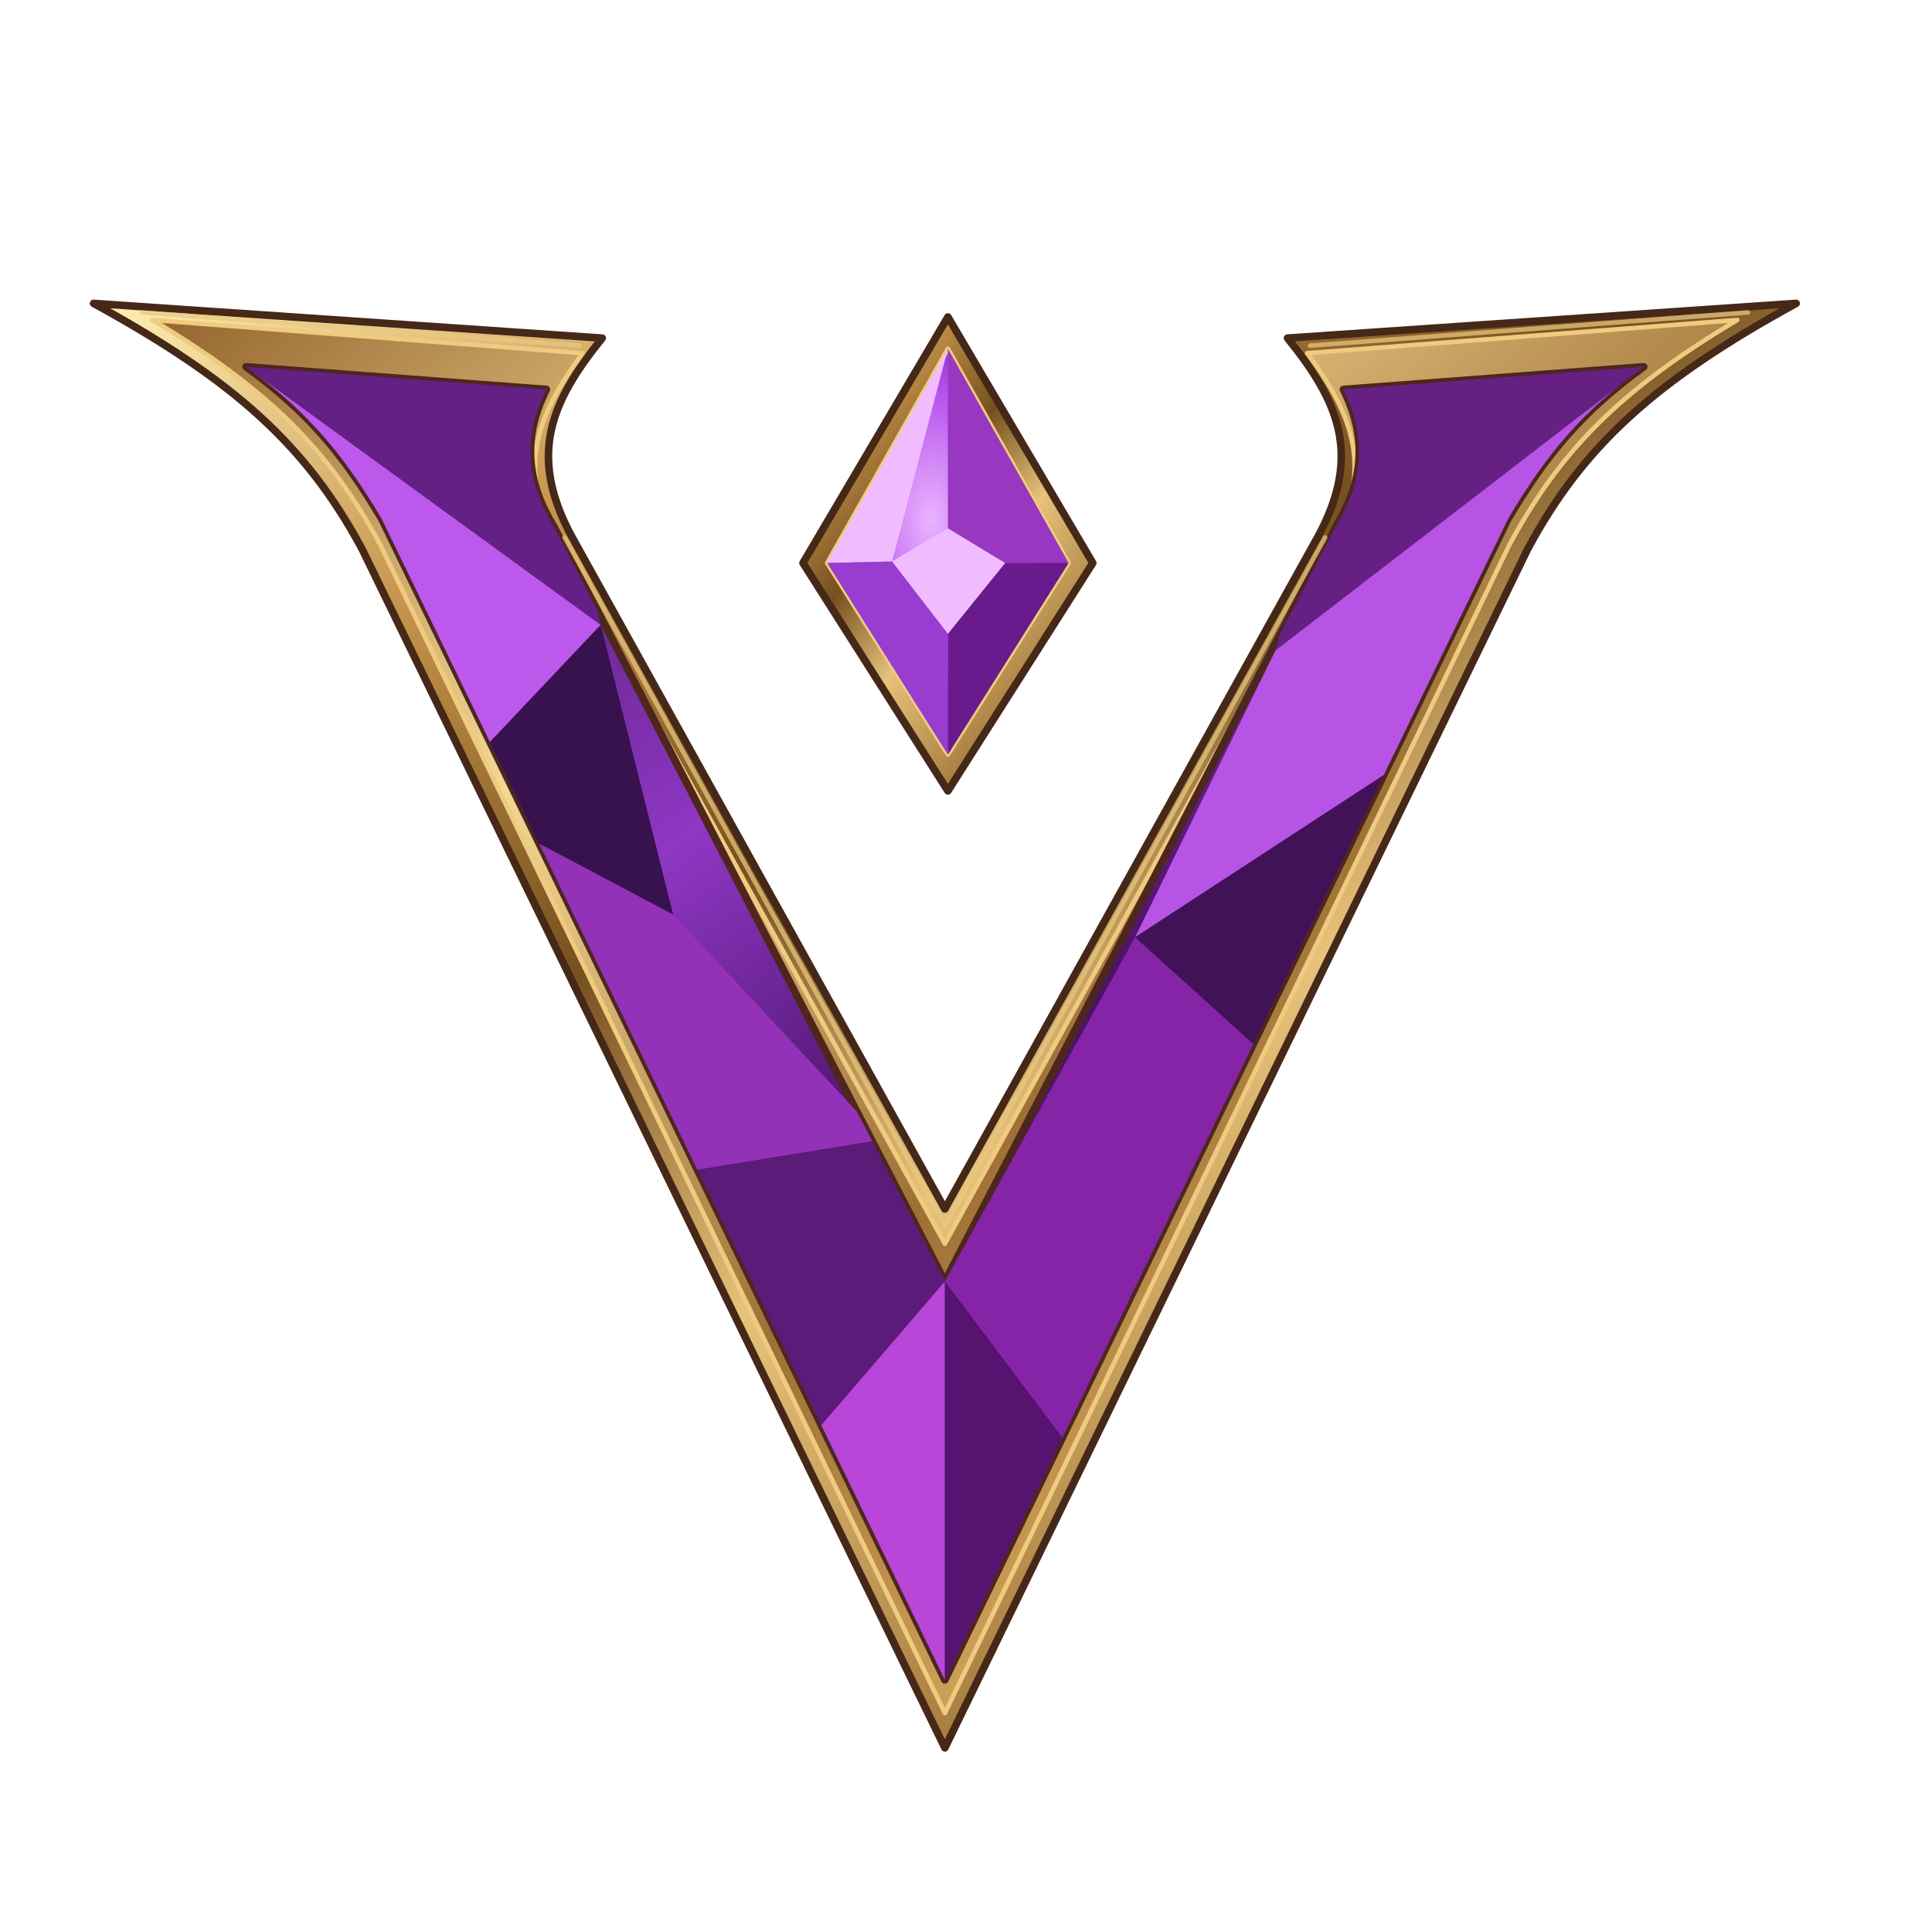
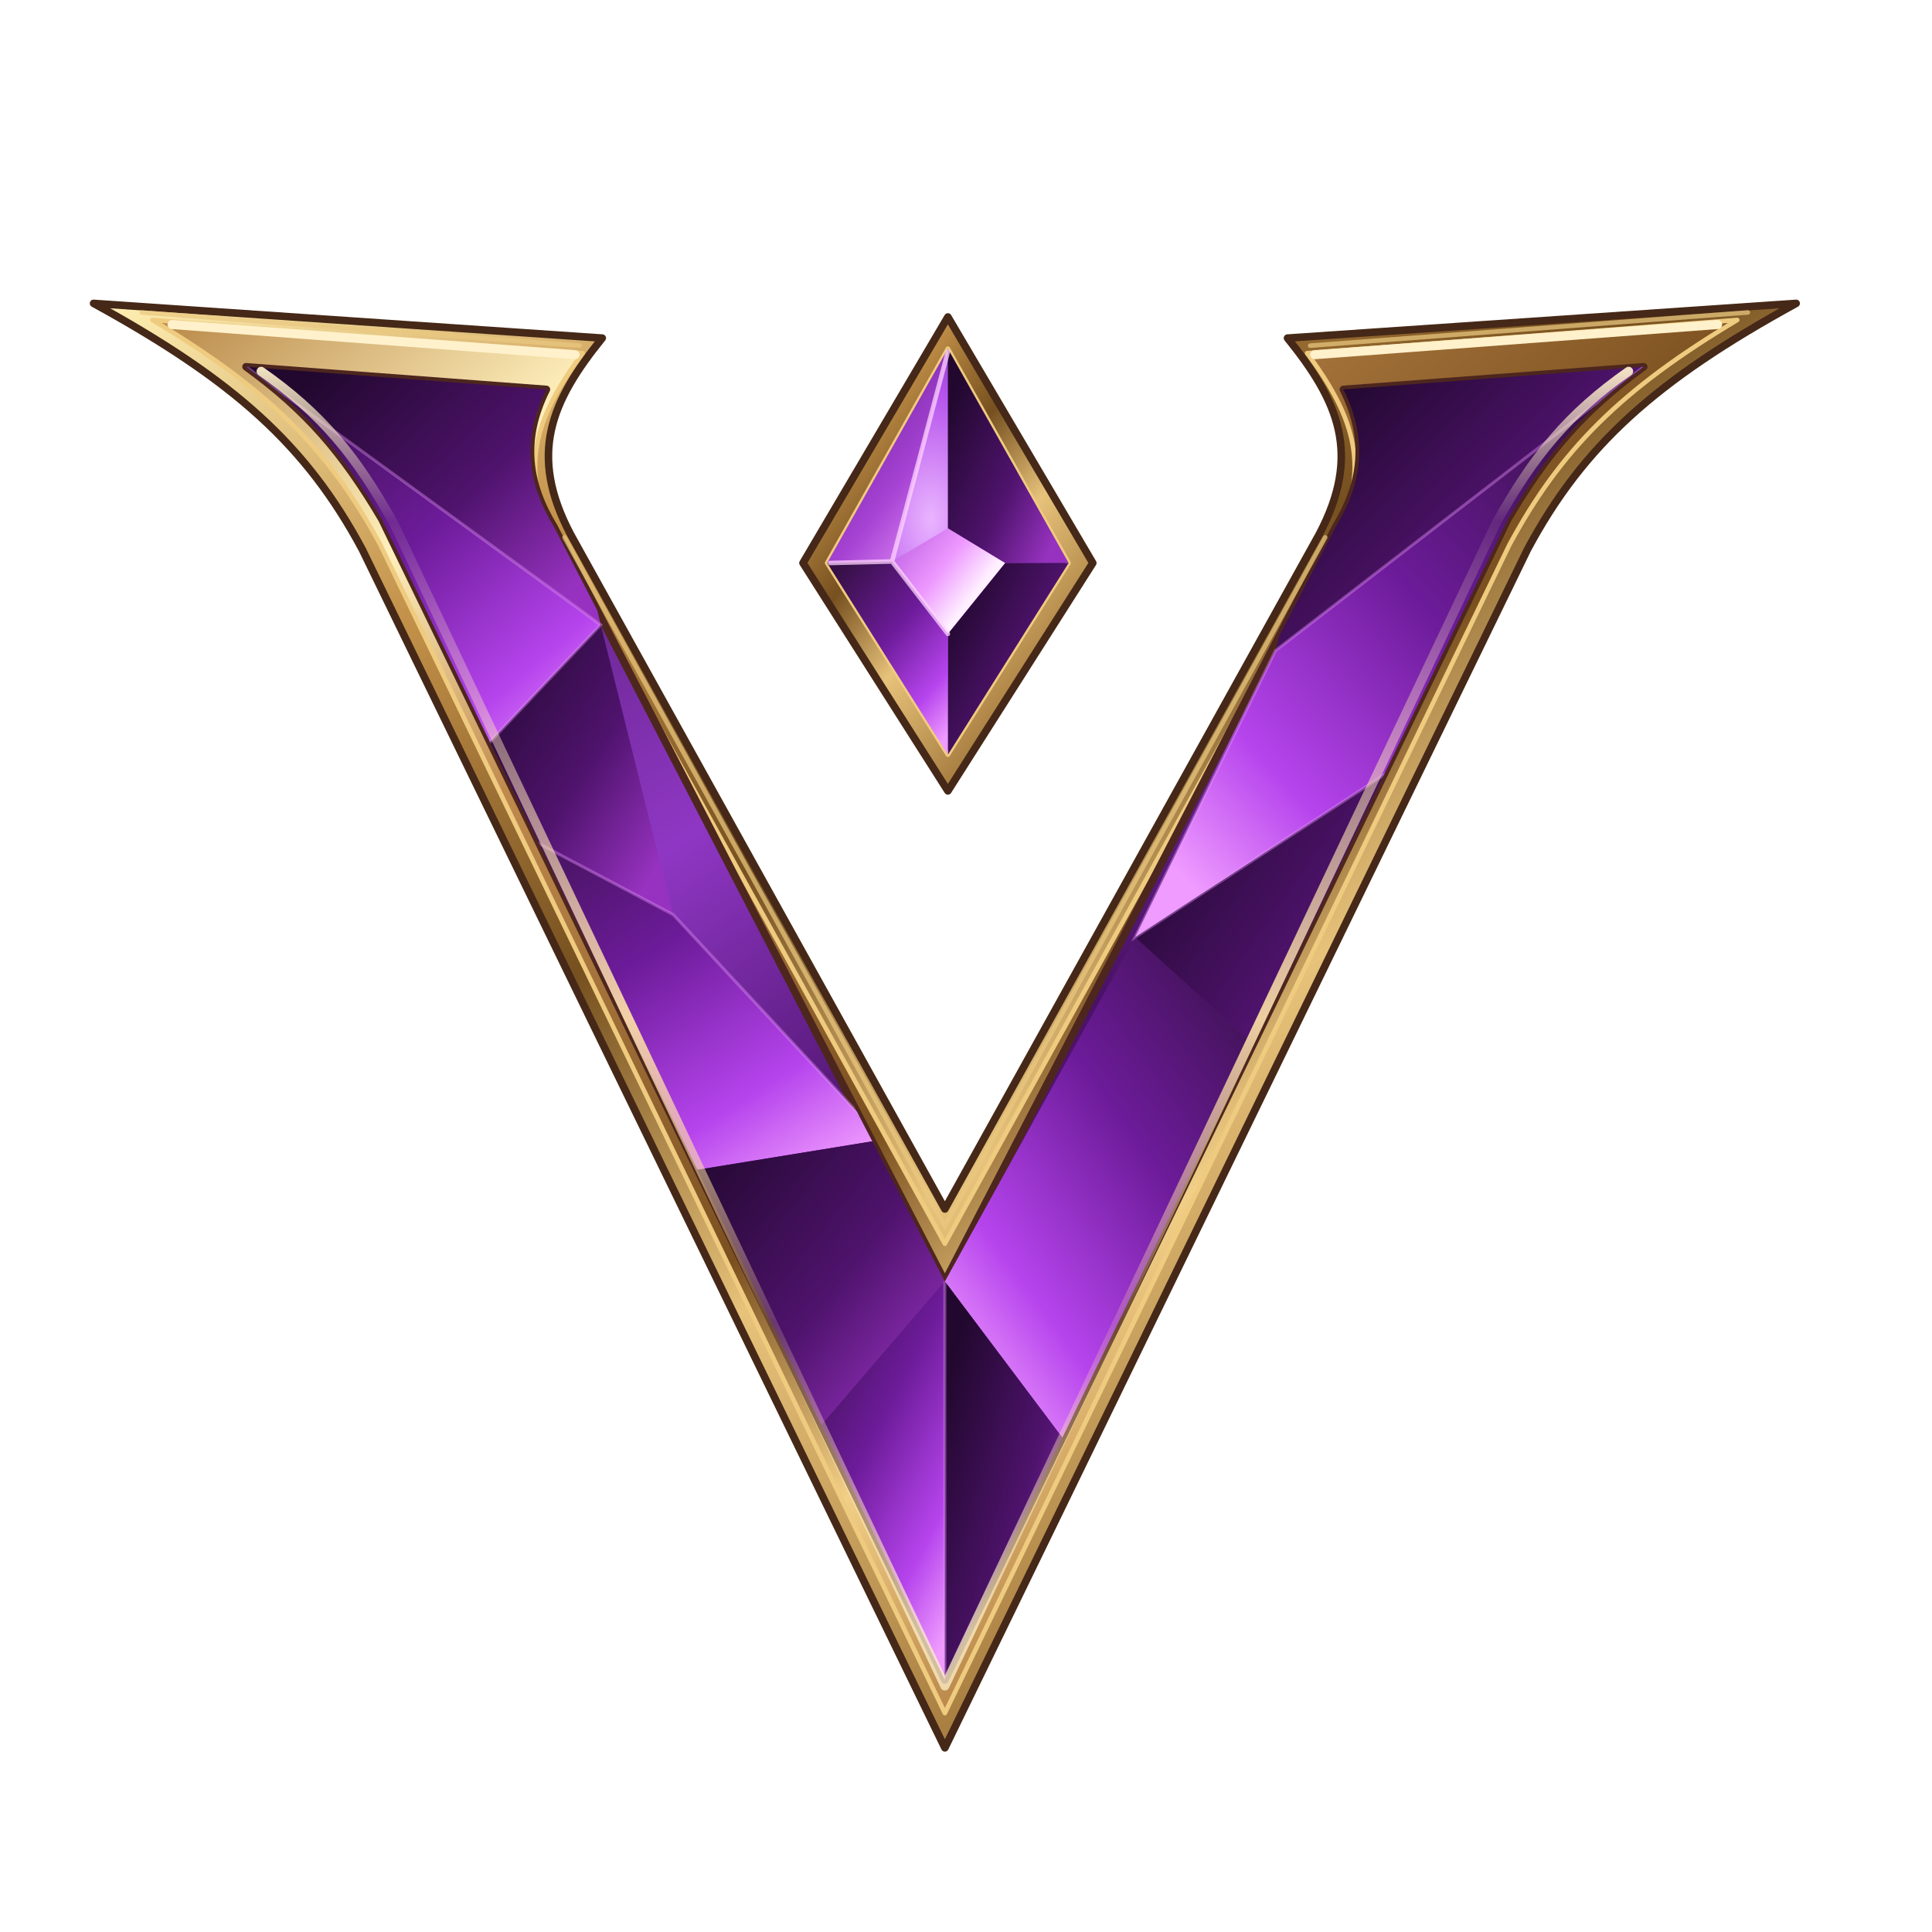
<svg xmlns="http://www.w3.org/2000/svg" viewBox="0 0 1280 1280" role="img" aria-labelledby="title">
  <defs>
    <linearGradient id="gold" x1="0%" y1="0%" x2="72%" y2="100%" gradientUnits="objectBoundingBox">
      <stop offset="0" stop-color="#fff0b4" />
      <stop offset=".23" stop-color="#c39149" />
      <stop offset=".44" stop-color="#76501f" />
      <stop offset=".64" stop-color="#e7c27a" />
      <stop offset="1" stop-color="#8d6128" />
    </linearGradient>
    <linearGradient id="bevel" x1="0%" y1="0%" x2="100%" y2="100%">
-       <stop offset="0" stop-color="#94652e" />
-       <stop offset=".28" stop-color="#f4d894" />
-       <stop offset=".56" stop-color="#9e7035" />
-       <stop offset=".8" stop-color="#ddad61" />
+       <stop offset="0" stop-color="#b78645" />
+       <stop offset=".16" stop-color="#fff0bd" />
+       <stop offset=".28" stop-color="#c08a4d" />
+       <stop offset=".52" stop-color="#7b501f" />
+       <stop offset=".64" stop-color="#f2cf86" />
+       <stop offset=".79" stop-color="#a46c33" />
+       <stop offset=".9" stop-color="#d4a05c" />
      <stop offset="1" stop-color="#59371c" />
    </linearGradient>
    <linearGradient id="amethyst" x1="0%" y1="0%" x2="75%" y2="100%">
      <stop offset="0" stop-color="#321044" />
      <stop offset=".38" stop-color="#8f37c4" />
      <stop offset=".6" stop-color="#4a1267" />
      <stop offset="1" stop-color="#9a3ac0" />
    </linearGradient>
    <radialGradient id="crystal" cx="43%" cy="42%" r="68%">
      <stop offset="0" stop-color="#eab4ff" />
      <stop offset=".47" stop-color="#b451ec" />
      <stop offset="1" stop-color="#4b1168" />
    </radialGradient>
+     <linearGradient id="facetLit" x1="14%" y1="0%" x2="86%" y2="100%">
+       <stop offset="0" stop-color="#351044" />
+       <stop offset=".43" stop-color="#6c1b99" />
+       <stop offset=".78" stop-color="#b644ed" />
+       <stop offset="1" stop-color="#ef9bff" />
+     </linearGradient>
+     <linearGradient id="facetLitReverse" href="#facetLit" x1="94%" y1="7%" x2="13%" y2="93%" />
+     <linearGradient id="facetShade" x1="8%" y1="18%" x2="92%" y2="85%">
+       <stop offset="0" stop-color="#22082f" />
+       <stop offset=".58" stop-color="#4f136d" />
+       <stop offset="1" stop-color="#9632bf" />
+     </linearGradient>
+     <linearGradient id="diamondFace" x1="15%" y1="0%" x2="84%" y2="85%">
+       <stop offset="0" stop-color="#641a90" />
+       <stop offset=".48" stop-color="#a643d4" />
+       <stop offset=".83" stop-color="#ed98ff" />
+       <stop offset="1" stop-color="#fff0ff" />
+     </linearGradient>
+     <linearGradient id="goldGlint" x1="0" y1="236" x2="0" y2="1080" gradientUnits="userSpaceOnUse">
+       <stop offset="0" stop-color="#fff1cb" />
+       <stop offset=".13" stop-color="#fff1cb" stop-opacity=".08" />
+       <stop offset=".52" stop-color="#ffe3a6" stop-opacity=".9" />
+       <stop offset=".76" stop-color="#ffe3a6" stop-opacity=".18" />
+       <stop offset="1" stop-color="#fff1cb" stop-opacity=".75" />
+     </linearGradient>
    <clipPath id="facets">
      <path d="M163 243 362 258c-17 34-12 63 5 91l259 500 259-500c17-28 22-57 5-91l199-15c-40 29-64 57-90 101L626 1113 253 344c-26-44-50-72-90-101Z" />
    </clipPath>
  </defs>
  <path fill="url(#gold)" stroke="#452817" stroke-width="5" stroke-linejoin="round" d="M62 201 399 224c-34 42-49 77-21 130l248 447 248-447c28-53 13-88-21-130l337-23c-93 51-141 94-178 163l-386 794-386-794c-37-69-85-112-178-163Z" />
  <path fill="url(#bevel)" stroke="#efcb80" stroke-width="3" stroke-linejoin="round" d="m101 212 285 22c-32 43-43 78-17 125l257 465 257-465c26-47 15-82-17-125l285-22c-77 46-117 86-151 149l-374 774-374-774c-34-63-74-103-151-149Z" />
  <path d="M163 243 362 258c-17 34-12 63 5 91l259 500 259-500c17-28 22-57 5-91l199-15c-40 29-64 57-90 101L626 1113 253 344c-26-44-50-72-90-101Z" fill="url(#amethyst)" stroke="#4d261e" stroke-width="5" stroke-linejoin="round" />
  <g clip-path="url(#facets)">
-     <path fill="#bd58ec" d="m163 243 235 171-105 111Z" />
-     <path fill="#642084" d="m163 243 199 15 36 156Z" />
-     <path fill="#38114f" d="m293 525 105-111 48 192Z" />
-     <path fill="#9332b8" d="m293 525 153 81 139 149-166 27Z" />
-     <path fill="#5b1b78" d="m419 782 166-27 41 94-98 114Z" />
-     <path fill="#b746d9" d="m528 963 98-114v264Z" />
-     <path fill="#662084" d="m1089 243-199 15-45 173Z" />
-     <path fill="#b754e5" d="m1089 243-244 188-93 190 210-137Z" />
-     <path fill="#421258" d="m962 484-210 137 114 103Z" />
-     <path fill="#8624a8" d="m866 724-114-103-126 228 91 121Z" />
-     <path fill="#56136f" d="M626 849v264l91-143Z" />
+     <path fill="url(#facetLit)" d="m163 243 235 171-105 111Z" />
+     <path fill="url(#facetShade)" d="m163 243 199 15 36 156Z" />
+     <path fill="url(#facetShade)" d="m293 525 105-111 48 192Z" />
+     <path fill="url(#facetLit)" d="m293 525 153 81 139 149-166 27Z" />
+     <path fill="url(#facetShade)" d="m419 782 166-27 41 94-98 114Z" />
+     <path fill="url(#facetLit)" d="m528 963 98-114v264Z" />
+     <path fill="url(#facetShade)" d="m1089 243-199 15-45 173Z" />
+     <path fill="url(#facetLitReverse)" d="m1089 243-244 188-93 190 210-137Z" />
+     <path fill="url(#facetShade)" d="m962 484-210 137 114 103Z" />
+     <path fill="url(#facetLitReverse)" d="m866 724-114-103-126 228 91 121Z" />
+     <path fill="url(#facetShade)" d="M626 849v264l91-143Z" />
+     <path fill="none" stroke="#ef9bff" stroke-opacity=".37" stroke-width="2" d="m163 243 235 171-105 111m0 0 153 81 139 149m504-512L845 431l-93 190 210-137M626 849v264" />
  </g>
  <path fill="none" stroke="#ebc880" stroke-opacity=".72" stroke-width="3" stroke-linecap="round" d="M94 207 384 229m484 0 290-22M374 356l252 456 252-456" />
+   <path fill="none" stroke="url(#goldGlint)" stroke-width="6" stroke-linecap="round" stroke-linejoin="round" d="m114 215 267 20m490 0 267-20M173 246c40 28 63 56 88 101l365 770 365-770c25-45 48-73 88-101" />
  <path fill="url(#gold)" stroke="#452817" stroke-width="5" stroke-linejoin="round" d="m628 210 96 163-96 151-96-151Z" />
  <path fill="url(#crystal)" stroke="#f0cb80" stroke-width="3" stroke-linejoin="round" d="m628 231 80 142-80 127-80-127Z" />
-   <path fill="#f1bcff" d="m628 231-37 141-43 1Zm-37 141 37-22 38 23-38 47Z" />
-   <path fill="#9838c0" d="m628 231 80 142h-42l-38-23Z" />
-   <path fill="#691b8d" d="m666 373 42 0-80 127 0-80Z" />
-   <path fill="#993cd0" d="m548 373 43-1 37 48v80Z" />
+   <path fill="url(#diamondFace)" d="m628 231-37 141-43 1Zm-37 141 37-22 38 23-38 47Z" />
+   <path fill="url(#facetShade)" d="m628 231 80 142h-42l-38-23Z" />
+   <path fill="url(#facetShade)" d="m666 373 42 0-80 127 0-80Z" />
+   <path fill="url(#facetLit)" d="m548 373 43-1 37 48v80Z" />
+   <path fill="none" stroke="#ffd3ff" stroke-opacity=".75" stroke-width="3" stroke-linecap="round" d="m628 233-37 139-41 1m41-1 37 48" />
</svg>
